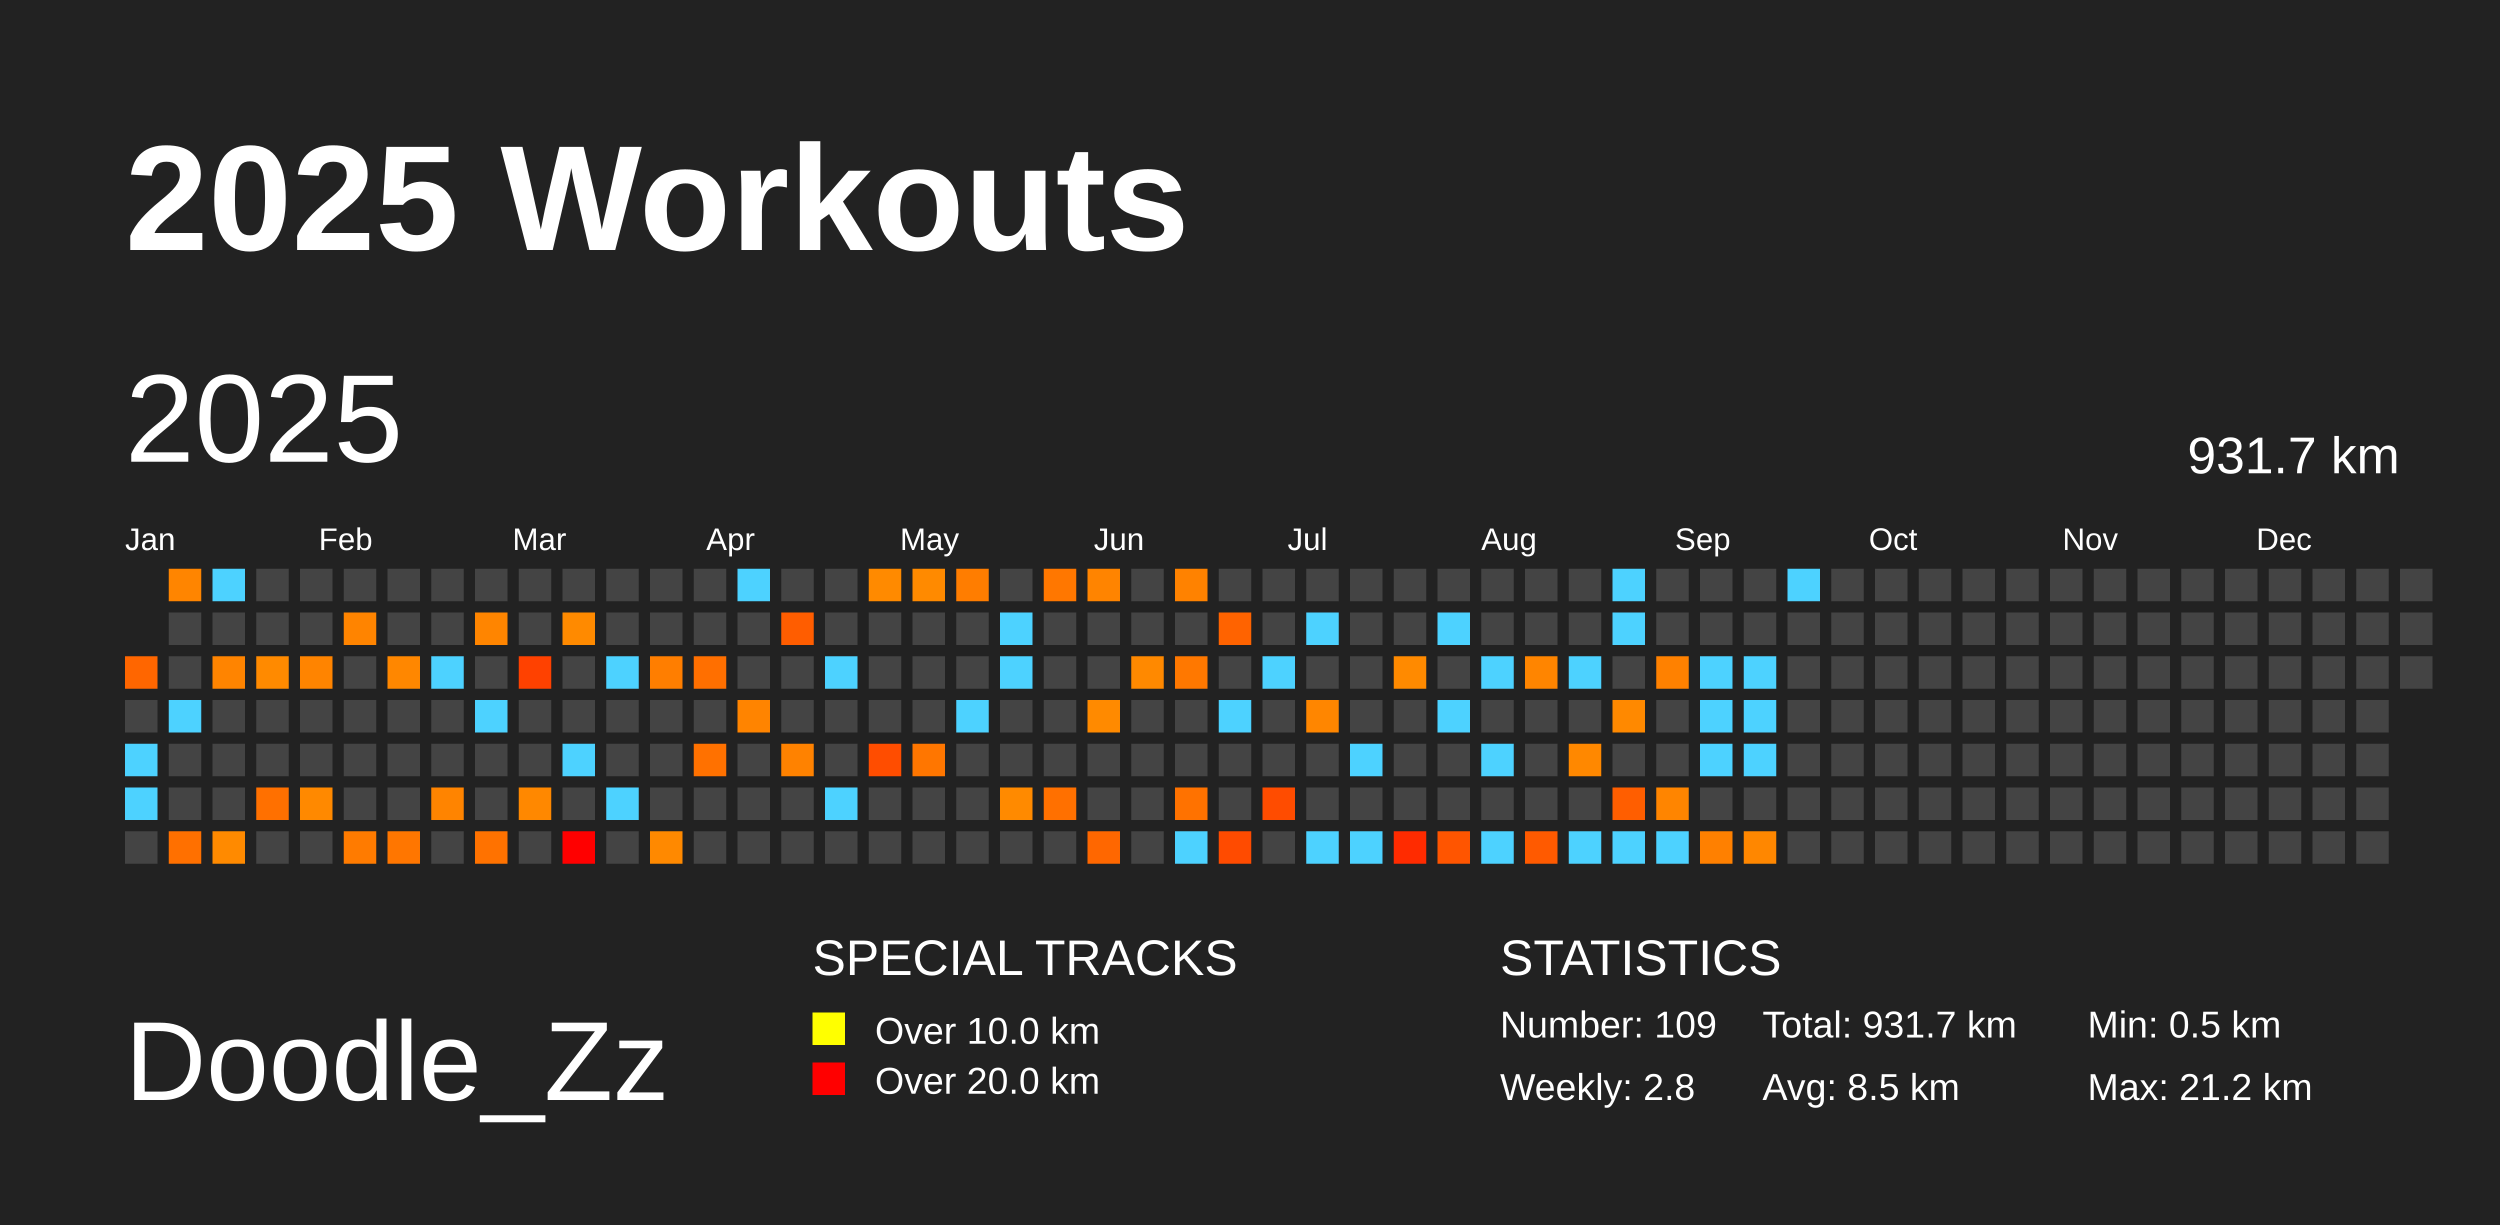
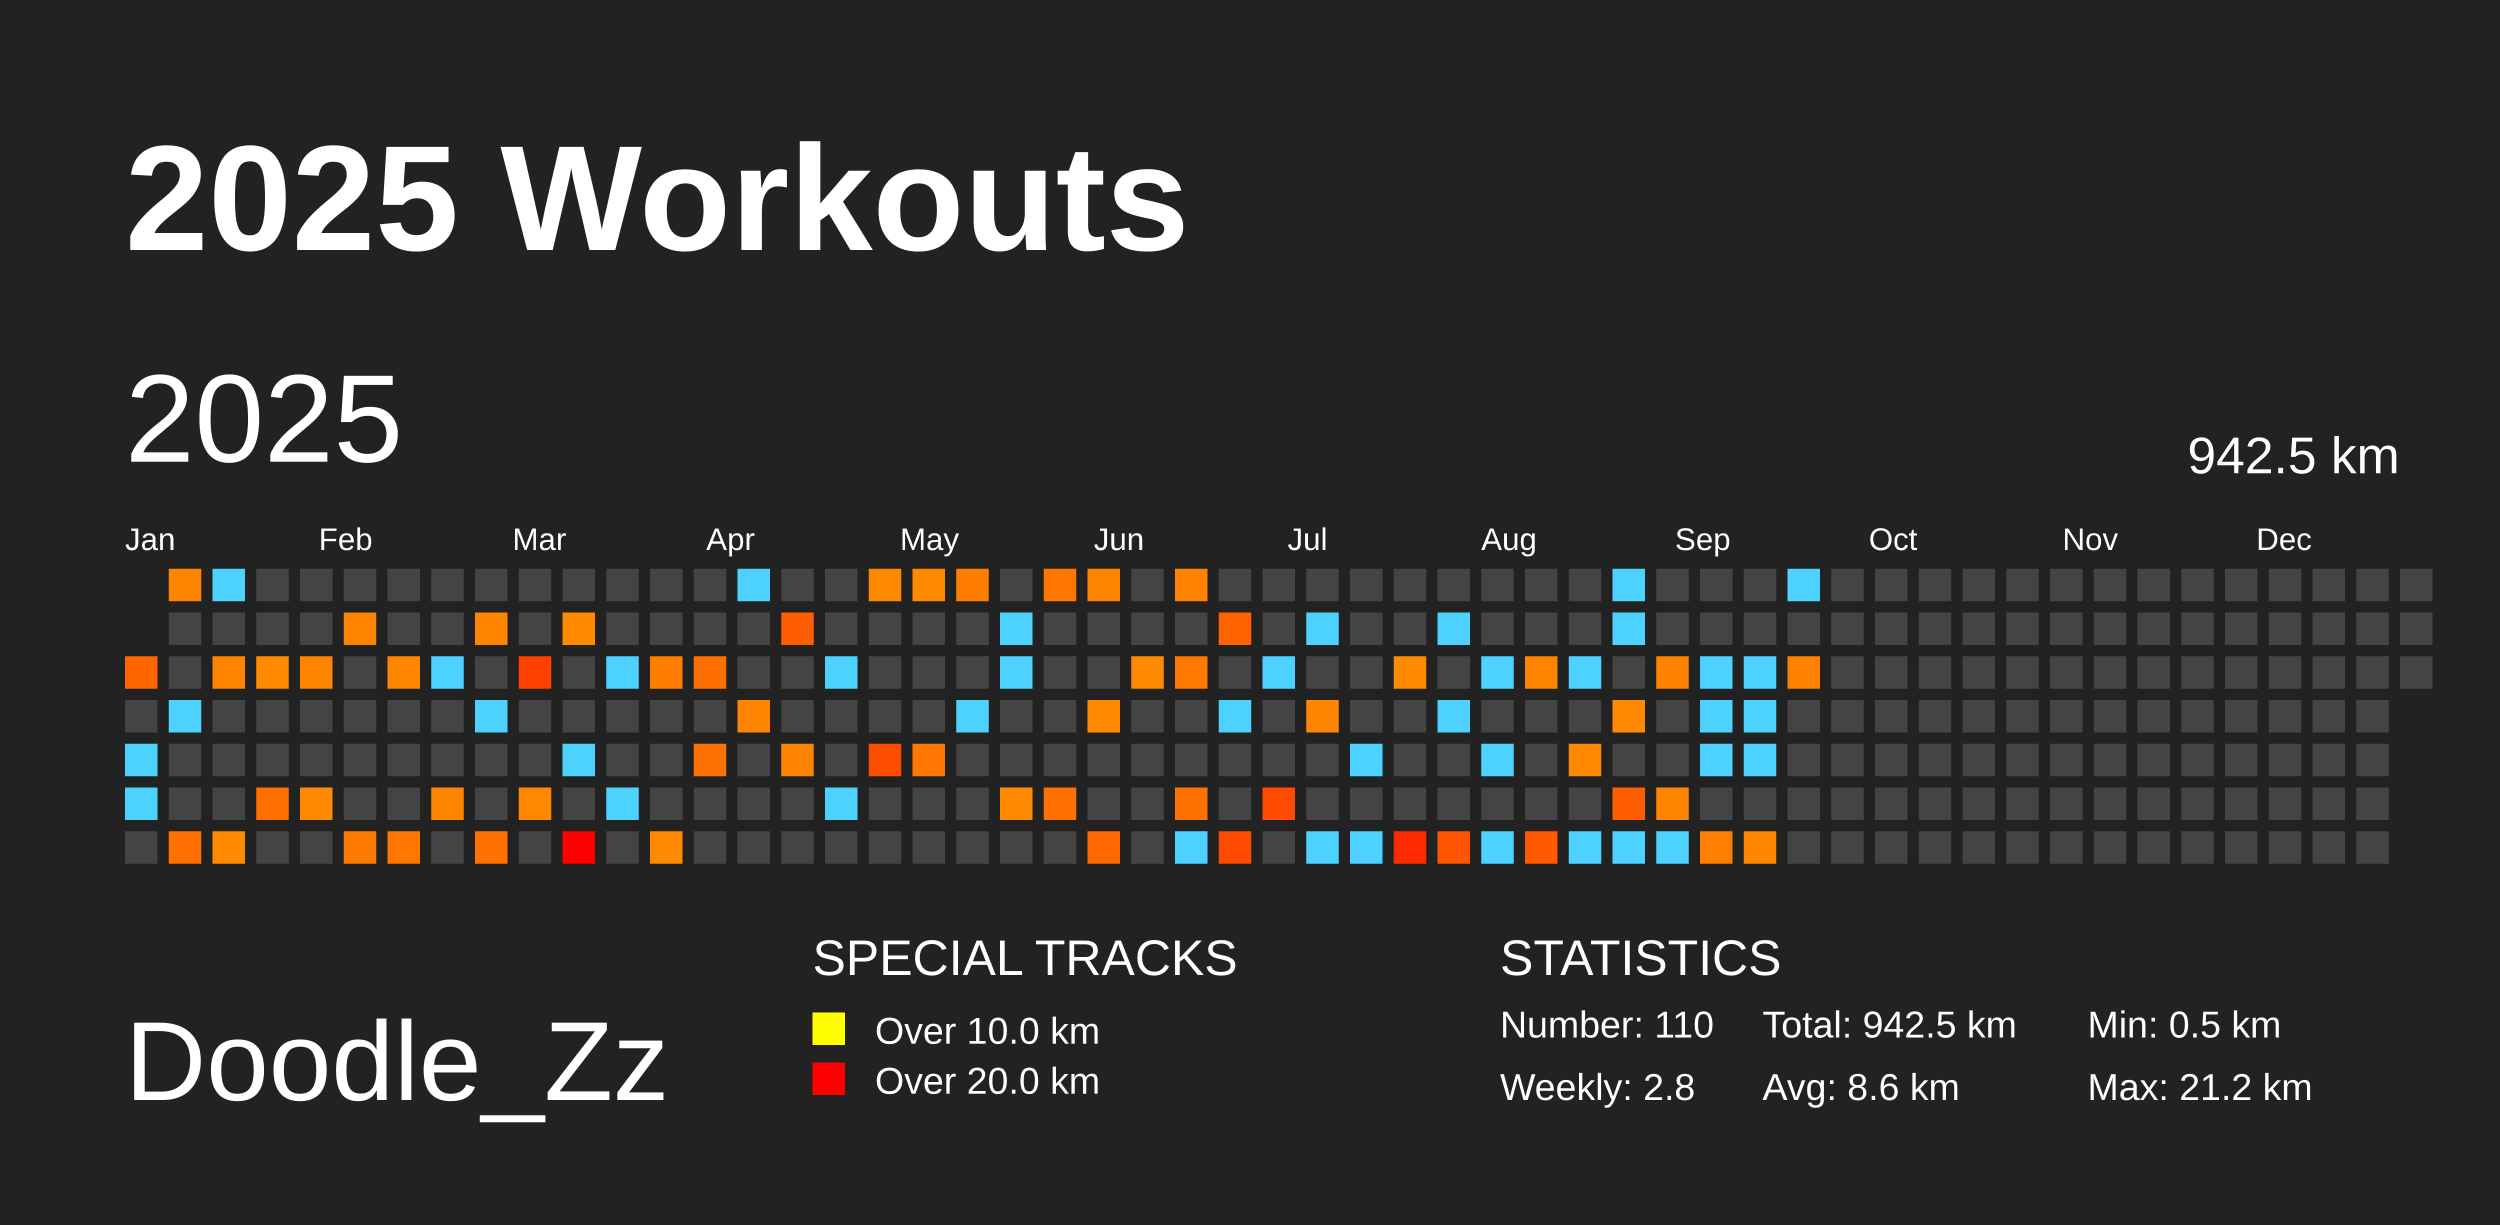
<svg xmlns="http://www.w3.org/2000/svg" baseProfile="full" height="98mm" version="1.1" viewBox="0,0,200,98" width="200mm">
  <defs />
  <rect fill="#222222" height="98" width="200" x="0" y="0" />
  <text fill="#FFFFFF" style="font-size:12px; font-family:Arial; font-weight:bold;" x="10" y="20">2025 Workouts</text>
  <text fill="#FFFFFF" style="font-size:9px; font-family:Arial" x="10" y="88">Doodle_Zz</text>
  <text fill="#FFFFFF" style="font-size:4px; font-family:Arial" x="65" y="78">SPECIAL TRACKS</text>
  <rect fill="yellow" height="2.6" width="2.6" x="65" y="81" />
  <text fill="#FFFFFF" style="font-size:3px; font-family:Arial" x="70" y="83.5">Over 10.0 km</text>
  <rect fill="red" height="2.6" width="2.6" x="65" y="85" />
  <text fill="#FFFFFF" style="font-size:3px; font-family:Arial" x="70" y="87.5">Over 20.0 km</text>
  <text fill="#FFFFFF" style="font-size:4px; font-family:Arial" x="120" y="78">STATISTICS</text>
-   <text fill="#FFFFFF" style="font-size:3px; font-family:Arial" x="120" y="83">Number: 109</text>
+   <text fill="#FFFFFF" style="font-size:3px; font-family:Arial" x="120" y="83">Number: 110</text>
  <text fill="#FFFFFF" style="font-size:3px; font-family:Arial" x="120" y="88">Weekly: 2.8</text>
-   <text fill="#FFFFFF" style="font-size:3px; font-family:Arial" x="141" y="83">Total: 931.7 km</text>
-   <text fill="#FFFFFF" style="font-size:3px; font-family:Arial" x="141" y="88">Avg: 8.5 km</text>
+   <text fill="#FFFFFF" style="font-size:3px; font-family:Arial" x="141" y="83">Total: 942.5 km</text>
+   <text fill="#FFFFFF" style="font-size:3px; font-family:Arial" x="141" y="88">Avg: 8.6 km</text>
  <text fill="#FFFFFF" style="font-size:3px; font-family:Arial" x="167" y="83">Min: 0.5 km</text>
  <text fill="#FFFFFF" style="font-size:3px; font-family:Arial" x="167" y="88">Max: 21.2 km</text>
  <text dominant-baseline="hanging" fill="#FFFFFF" style="font-size:10.0px; font-family:Arial;" x="10" y="30">2025</text>
-   <text dominant-baseline="hanging" fill="#FFFFFF" style="font-size:4.125px; font-family:Arial;" x="175" y="35">931.7 km</text>
+   <text dominant-baseline="hanging" fill="#FFFFFF" style="font-size:4.125px; font-family:Arial;" x="175" y="35">942.5 km</text>
  <text fill="#FFFFFF" style="font-size:2.5px; font-family:Arial" x="10.0" y="44">Jan</text>
  <text fill="#FFFFFF" style="font-size:2.5px; font-family:Arial" x="25.5" y="44">Feb</text>
  <text fill="#FFFFFF" style="font-size:2.5px; font-family:Arial" x="41.0" y="44">Mar</text>
  <text fill="#FFFFFF" style="font-size:2.5px; font-family:Arial" x="56.5" y="44">Apr</text>
  <text fill="#FFFFFF" style="font-size:2.5px; font-family:Arial" x="72.0" y="44">May</text>
  <text fill="#FFFFFF" style="font-size:2.5px; font-family:Arial" x="87.5" y="44">Jun</text>
  <text fill="#FFFFFF" style="font-size:2.5px; font-family:Arial" x="103.0" y="44">Jul</text>
  <text fill="#FFFFFF" style="font-size:2.5px; font-family:Arial" x="118.5" y="44">Aug</text>
  <text fill="#FFFFFF" style="font-size:2.5px; font-family:Arial" x="134.0" y="44">Sep</text>
  <text fill="#FFFFFF" style="font-size:2.5px; font-family:Arial" x="149.5" y="44">Oct</text>
  <text fill="#FFFFFF" style="font-size:2.5px; font-family:Arial" x="165.0" y="44">Nov</text>
  <text fill="#FFFFFF" style="font-size:2.5px; font-family:Arial" x="180.5" y="44">Dec</text>
  <rect fill="#ff6600" height="2.6" width="2.6" x="10.0" y="52.5" />
  <rect fill="#444444" height="2.6" width="2.6" x="10.0" y="56.0" />
  <rect fill="#4dd2ff" height="2.6" width="2.6" x="10.0" y="59.5" />
  <rect fill="#4dd2ff" height="2.6" width="2.6" x="10.0" y="63.0" />
  <rect fill="#444444" height="2.6" width="2.6" x="10.0" y="66.5" />
  <rect fill="#ff8500" height="2.6" width="2.6" x="13.5" y="45.5" />
  <rect fill="#444444" height="2.6" width="2.6" x="13.5" y="49.0" />
  <rect fill="#444444" height="2.6" width="2.6" x="13.5" y="52.5" />
  <rect fill="#4dd2ff" height="2.6" width="2.6" x="13.5" y="56.0" />
  <rect fill="#444444" height="2.6" width="2.6" x="13.5" y="59.5" />
  <rect fill="#444444" height="2.6" width="2.6" x="13.5" y="63.0" />
  <rect fill="#ff7000" height="2.6" width="2.6" x="13.5" y="66.5" />
  <rect fill="#4dd2ff" height="2.6" width="2.6" x="17.0" y="45.5" />
  <rect fill="#444444" height="2.6" width="2.6" x="17.0" y="49.0" />
  <rect fill="#ff8400" height="2.6" width="2.6" x="17.0" y="52.5" />
  <rect fill="#444444" height="2.6" width="2.6" x="17.0" y="56.0" />
  <rect fill="#444444" height="2.6" width="2.6" x="17.0" y="59.5" />
  <rect fill="#444444" height="2.6" width="2.6" x="17.0" y="63.0" />
  <rect fill="#ff8a00" height="2.6" width="2.6" x="17.0" y="66.5" />
  <rect fill="#444444" height="2.6" width="2.6" x="20.5" y="45.5" />
  <rect fill="#444444" height="2.6" width="2.6" x="20.5" y="49.0" />
  <rect fill="#ff8a00" height="2.6" width="2.6" x="20.5" y="52.5" />
  <rect fill="#444444" height="2.6" width="2.6" x="20.5" y="56.0" />
  <rect fill="#444444" height="2.6" width="2.6" x="20.5" y="59.5" />
  <rect fill="#ff7000" height="2.6" width="2.6" x="20.5" y="63.0" />
  <rect fill="#444444" height="2.6" width="2.6" x="20.5" y="66.5" />
  <rect fill="#444444" height="2.6" width="2.6" x="24.0" y="45.5" />
  <rect fill="#444444" height="2.6" width="2.6" x="24.0" y="49.0" />
  <rect fill="#ff8400" height="2.6" width="2.6" x="24.0" y="52.5" />
  <rect fill="#444444" height="2.6" width="2.6" x="24.0" y="56.0" />
  <rect fill="#444444" height="2.6" width="2.6" x="24.0" y="59.5" />
  <rect fill="#ff8900" height="2.6" width="2.6" x="24.0" y="63.0" />
  <rect fill="#444444" height="2.6" width="2.6" x="24.0" y="66.5" />
  <rect fill="#444444" height="2.6" width="2.6" x="27.5" y="45.5" />
  <rect fill="#ff8400" height="2.6" width="2.6" x="27.5" y="49.0" />
  <rect fill="#444444" height="2.6" width="2.6" x="27.5" y="52.5" />
  <rect fill="#444444" height="2.6" width="2.6" x="27.5" y="56.0" />
  <rect fill="#444444" height="2.6" width="2.6" x="27.5" y="59.5" />
  <rect fill="#444444" height="2.6" width="2.6" x="27.5" y="63.0" />
  <rect fill="#ff7b00" height="2.6" width="2.6" x="27.5" y="66.5" />
  <rect fill="#444444" height="2.6" width="2.6" x="31.0" y="45.5" />
  <rect fill="#444444" height="2.6" width="2.6" x="31.0" y="49.0" />
  <rect fill="#ff8700" height="2.6" width="2.6" x="31.0" y="52.5" />
  <rect fill="#444444" height="2.6" width="2.6" x="31.0" y="56.0" />
  <rect fill="#444444" height="2.6" width="2.6" x="31.0" y="59.5" />
  <rect fill="#444444" height="2.6" width="2.6" x="31.0" y="63.0" />
  <rect fill="#ff7600" height="2.6" width="2.6" x="31.0" y="66.5" />
  <rect fill="#444444" height="2.6" width="2.6" x="34.5" y="45.5" />
  <rect fill="#444444" height="2.6" width="2.6" x="34.5" y="49.0" />
  <rect fill="#4dd2ff" height="2.6" width="2.6" x="34.5" y="52.5" />
  <rect fill="#444444" height="2.6" width="2.6" x="34.5" y="56.0" />
  <rect fill="#444444" height="2.6" width="2.6" x="34.5" y="59.5" />
  <rect fill="#ff8400" height="2.6" width="2.6" x="34.5" y="63.0" />
  <rect fill="#444444" height="2.6" width="2.6" x="34.5" y="66.5" />
  <rect fill="#444444" height="2.6" width="2.6" x="38.0" y="45.5" />
  <rect fill="#ff8500" height="2.6" width="2.6" x="38.0" y="49.0" />
  <rect fill="#444444" height="2.6" width="2.6" x="38.0" y="52.5" />
  <rect fill="#4dd2ff" height="2.6" width="2.6" x="38.0" y="56.0" />
  <rect fill="#444444" height="2.6" width="2.6" x="38.0" y="59.5" />
  <rect fill="#444444" height="2.6" width="2.6" x="38.0" y="63.0" />
  <rect fill="#ff7200" height="2.6" width="2.6" x="38.0" y="66.5" />
  <rect fill="#444444" height="2.6" width="2.6" x="41.5" y="45.5" />
  <rect fill="#444444" height="2.6" width="2.6" x="41.5" y="49.0" />
  <rect fill="#ff4100" height="2.6" width="2.6" x="41.5" y="52.5" />
  <rect fill="#444444" height="2.6" width="2.6" x="41.5" y="56.0" />
  <rect fill="#444444" height="2.6" width="2.6" x="41.5" y="59.5" />
  <rect fill="#ff8800" height="2.6" width="2.6" x="41.5" y="63.0" />
  <rect fill="#444444" height="2.6" width="2.6" x="41.5" y="66.5" />
  <rect fill="#444444" height="2.6" width="2.6" x="45.0" y="45.5" />
  <rect fill="#ff8a00" height="2.6" width="2.6" x="45.0" y="49.0" />
  <rect fill="#444444" height="2.6" width="2.6" x="45.0" y="52.5" />
  <rect fill="#444444" height="2.6" width="2.6" x="45.0" y="56.0" />
  <rect fill="#4dd2ff" height="2.6" width="2.6" x="45.0" y="59.5" />
  <rect fill="#444444" height="2.6" width="2.6" x="45.0" y="63.0" />
  <rect fill="red" height="2.6" width="2.6" x="45.0" y="66.5" />
  <rect fill="#444444" height="2.6" width="2.6" x="48.5" y="45.5" />
  <rect fill="#444444" height="2.6" width="2.6" x="48.5" y="49.0" />
  <rect fill="#4dd2ff" height="2.6" width="2.6" x="48.5" y="52.5" />
  <rect fill="#444444" height="2.6" width="2.6" x="48.5" y="56.0" />
  <rect fill="#444444" height="2.6" width="2.6" x="48.5" y="59.5" />
  <rect fill="#4dd2ff" height="2.6" width="2.6" x="48.5" y="63.0" />
  <rect fill="#444444" height="2.6" width="2.6" x="48.5" y="66.5" />
  <rect fill="#444444" height="2.6" width="2.6" x="52.0" y="45.5" />
  <rect fill="#444444" height="2.6" width="2.6" x="52.0" y="49.0" />
  <rect fill="#ff7e00" height="2.6" width="2.6" x="52.0" y="52.5" />
  <rect fill="#444444" height="2.6" width="2.6" x="52.0" y="56.0" />
  <rect fill="#444444" height="2.6" width="2.6" x="52.0" y="59.5" />
  <rect fill="#444444" height="2.6" width="2.6" x="52.0" y="63.0" />
  <rect fill="#ff8900" height="2.6" width="2.6" x="52.0" y="66.5" />
  <rect fill="#444444" height="2.6" width="2.6" x="55.5" y="45.5" />
  <rect fill="#444444" height="2.6" width="2.6" x="55.5" y="49.0" />
  <rect fill="#ff6f00" height="2.6" width="2.6" x="55.5" y="52.5" />
  <rect fill="#444444" height="2.6" width="2.6" x="55.5" y="56.0" />
  <rect fill="#ff7100" height="2.6" width="2.6" x="55.5" y="59.5" />
  <rect fill="#444444" height="2.6" width="2.6" x="55.5" y="63.0" />
  <rect fill="#444444" height="2.6" width="2.6" x="55.5" y="66.5" />
  <rect fill="#4dd2ff" height="2.6" width="2.6" x="59.0" y="45.5" />
  <rect fill="#444444" height="2.6" width="2.6" x="59.0" y="49.0" />
  <rect fill="#444444" height="2.6" width="2.6" x="59.0" y="52.5" />
  <rect fill="#ff8400" height="2.6" width="2.6" x="59.0" y="56.0" />
  <rect fill="#444444" height="2.6" width="2.6" x="59.0" y="59.5" />
  <rect fill="#444444" height="2.6" width="2.6" x="59.0" y="63.0" />
  <rect fill="#444444" height="2.6" width="2.6" x="59.0" y="66.5" />
  <rect fill="#444444" height="2.6" width="2.6" x="62.5" y="45.5" />
  <rect fill="#ff5d00" height="2.6" width="2.6" x="62.5" y="49.0" />
  <rect fill="#444444" height="2.6" width="2.6" x="62.5" y="52.5" />
  <rect fill="#444444" height="2.6" width="2.6" x="62.5" y="56.0" />
  <rect fill="#ff8200" height="2.6" width="2.6" x="62.5" y="59.5" />
  <rect fill="#444444" height="2.6" width="2.6" x="62.5" y="63.0" />
  <rect fill="#444444" height="2.6" width="2.6" x="62.5" y="66.5" />
  <rect fill="#444444" height="2.6" width="2.6" x="66.0" y="45.5" />
  <rect fill="#444444" height="2.6" width="2.6" x="66.0" y="49.0" />
  <rect fill="#4dd2ff" height="2.6" width="2.6" x="66.0" y="52.5" />
  <rect fill="#444444" height="2.6" width="2.6" x="66.0" y="56.0" />
  <rect fill="#444444" height="2.6" width="2.6" x="66.0" y="59.5" />
  <rect fill="#4dd2ff" height="2.6" width="2.6" x="66.0" y="63.0" />
  <rect fill="#444444" height="2.6" width="2.6" x="66.0" y="66.5" />
  <rect fill="#ff8a00" height="2.6" width="2.6" x="69.5" y="45.5" />
  <rect fill="#444444" height="2.6" width="2.6" x="69.5" y="49.0" />
  <rect fill="#444444" height="2.6" width="2.6" x="69.5" y="52.5" />
  <rect fill="#444444" height="2.6" width="2.6" x="69.5" y="56.0" />
  <rect fill="#ff4d00" height="2.6" width="2.6" x="69.5" y="59.5" />
  <rect fill="#444444" height="2.6" width="2.6" x="69.5" y="63.0" />
  <rect fill="#444444" height="2.6" width="2.6" x="69.5" y="66.5" />
  <rect fill="#ff8a00" height="2.6" width="2.6" x="73.0" y="45.5" />
  <rect fill="#444444" height="2.6" width="2.6" x="73.0" y="49.0" />
  <rect fill="#444444" height="2.6" width="2.6" x="73.0" y="52.5" />
  <rect fill="#444444" height="2.6" width="2.6" x="73.0" y="56.0" />
  <rect fill="#ff7600" height="2.6" width="2.6" x="73.0" y="59.5" />
  <rect fill="#444444" height="2.6" width="2.6" x="73.0" y="63.0" />
  <rect fill="#444444" height="2.6" width="2.6" x="73.0" y="66.5" />
  <rect fill="#ff7d00" height="2.6" width="2.6" x="76.5" y="45.5" />
  <rect fill="#444444" height="2.6" width="2.6" x="76.5" y="49.0" />
  <rect fill="#444444" height="2.6" width="2.6" x="76.5" y="52.5" />
  <rect fill="#4dd2ff" height="2.6" width="2.6" x="76.5" y="56.0" />
  <rect fill="#444444" height="2.6" width="2.6" x="76.5" y="59.5" />
  <rect fill="#444444" height="2.6" width="2.6" x="76.5" y="63.0" />
  <rect fill="#444444" height="2.6" width="2.6" x="76.5" y="66.5" />
  <rect fill="#444444" height="2.6" width="2.6" x="80.0" y="45.5" />
  <rect fill="#4dd2ff" height="2.6" width="2.6" x="80.0" y="49.0" />
  <rect fill="#4dd2ff" height="2.6" width="2.6" x="80.0" y="52.5" />
  <rect fill="#444444" height="2.6" width="2.6" x="80.0" y="56.0" />
  <rect fill="#444444" height="2.6" width="2.6" x="80.0" y="59.5" />
  <rect fill="#ff8a00" height="2.6" width="2.6" x="80.0" y="63.0" />
  <rect fill="#444444" height="2.6" width="2.6" x="80.0" y="66.5" />
  <rect fill="#ff7700" height="2.6" width="2.6" x="83.5" y="45.5" />
  <rect fill="#444444" height="2.6" width="2.6" x="83.5" y="49.0" />
  <rect fill="#444444" height="2.6" width="2.6" x="83.5" y="52.5" />
  <rect fill="#444444" height="2.6" width="2.6" x="83.5" y="56.0" />
  <rect fill="#444444" height="2.6" width="2.6" x="83.5" y="59.5" />
  <rect fill="#ff7000" height="2.6" width="2.6" x="83.5" y="63.0" />
  <rect fill="#444444" height="2.6" width="2.6" x="83.5" y="66.5" />
  <rect fill="#ff8400" height="2.6" width="2.6" x="87.0" y="45.5" />
  <rect fill="#444444" height="2.6" width="2.6" x="87.0" y="49.0" />
  <rect fill="#444444" height="2.6" width="2.6" x="87.0" y="52.5" />
  <rect fill="#ff8a00" height="2.6" width="2.6" x="87.0" y="56.0" />
  <rect fill="#444444" height="2.6" width="2.6" x="87.0" y="59.5" />
  <rect fill="#444444" height="2.6" width="2.6" x="87.0" y="63.0" />
  <rect fill="#ff6700" height="2.6" width="2.6" x="87.0" y="66.5" />
  <rect fill="#444444" height="2.6" width="2.6" x="90.5" y="45.5" />
  <rect fill="#444444" height="2.6" width="2.6" x="90.5" y="49.0" />
  <rect fill="#ff8900" height="2.6" width="2.6" x="90.5" y="52.5" />
  <rect fill="#444444" height="2.6" width="2.6" x="90.5" y="56.0" />
  <rect fill="#444444" height="2.6" width="2.6" x="90.5" y="59.5" />
  <rect fill="#444444" height="2.6" width="2.6" x="90.5" y="63.0" />
  <rect fill="#444444" height="2.6" width="2.6" x="90.5" y="66.5" />
  <rect fill="#ff8200" height="2.6" width="2.6" x="94.0" y="45.5" />
  <rect fill="#444444" height="2.6" width="2.6" x="94.0" y="49.0" />
  <rect fill="#ff7800" height="2.6" width="2.6" x="94.0" y="52.5" />
  <rect fill="#444444" height="2.6" width="2.6" x="94.0" y="56.0" />
  <rect fill="#444444" height="2.6" width="2.6" x="94.0" y="59.5" />
  <rect fill="#ff7200" height="2.6" width="2.6" x="94.0" y="63.0" />
  <rect fill="#4dd2ff" height="2.6" width="2.6" x="94.0" y="66.5" />
  <rect fill="#444444" height="2.6" width="2.6" x="97.5" y="45.5" />
  <rect fill="#ff6300" height="2.6" width="2.6" x="97.5" y="49.0" />
  <rect fill="#444444" height="2.6" width="2.6" x="97.5" y="52.5" />
  <rect fill="#4dd2ff" height="2.6" width="2.6" x="97.5" y="56.0" />
  <rect fill="#444444" height="2.6" width="2.6" x="97.5" y="59.5" />
  <rect fill="#444444" height="2.6" width="2.6" x="97.5" y="63.0" />
  <rect fill="#ff4b00" height="2.6" width="2.6" x="97.5" y="66.5" />
  <rect fill="#444444" height="2.6" width="2.6" x="101.0" y="45.5" />
  <rect fill="#444444" height="2.6" width="2.6" x="101.0" y="49.0" />
  <rect fill="#4dd2ff" height="2.6" width="2.6" x="101.0" y="52.5" />
  <rect fill="#444444" height="2.6" width="2.6" x="101.0" y="56.0" />
  <rect fill="#444444" height="2.6" width="2.6" x="101.0" y="59.5" />
  <rect fill="#ff4c00" height="2.6" width="2.6" x="101.0" y="63.0" />
  <rect fill="#444444" height="2.6" width="2.6" x="101.0" y="66.5" />
  <rect fill="#444444" height="2.6" width="2.6" x="104.5" y="45.5" />
  <rect fill="#4dd2ff" height="2.6" width="2.6" x="104.5" y="49.0" />
  <rect fill="#444444" height="2.6" width="2.6" x="104.5" y="52.5" />
  <rect fill="#ff8600" height="2.6" width="2.6" x="104.5" y="56.0" />
  <rect fill="#444444" height="2.6" width="2.6" x="104.5" y="59.5" />
  <rect fill="#444444" height="2.6" width="2.6" x="104.5" y="63.0" />
  <rect fill="#4dd2ff" height="2.6" width="2.6" x="104.5" y="66.5" />
  <rect fill="#444444" height="2.6" width="2.6" x="108.0" y="45.5" />
  <rect fill="#444444" height="2.6" width="2.6" x="108.0" y="49.0" />
  <rect fill="#444444" height="2.6" width="2.6" x="108.0" y="52.5" />
  <rect fill="#444444" height="2.6" width="2.6" x="108.0" y="56.0" />
  <rect fill="#4dd2ff" height="2.6" width="2.6" x="108.0" y="59.5" />
  <rect fill="#444444" height="2.6" width="2.6" x="108.0" y="63.0" />
  <rect fill="#4dd2ff" height="2.6" width="2.6" x="108.0" y="66.5" />
  <rect fill="#444444" height="2.6" width="2.6" x="111.5" y="45.5" />
  <rect fill="#444444" height="2.6" width="2.6" x="111.5" y="49.0" />
  <rect fill="#ff8a00" height="2.6" width="2.6" x="111.5" y="52.5" />
  <rect fill="#444444" height="2.6" width="2.6" x="111.5" y="56.0" />
  <rect fill="#444444" height="2.6" width="2.6" x="111.5" y="59.5" />
  <rect fill="#444444" height="2.6" width="2.6" x="111.5" y="63.0" />
  <rect fill="#ff2b00" height="2.6" width="2.6" x="111.5" y="66.5" />
  <rect fill="#444444" height="2.6" width="2.6" x="115.0" y="45.5" />
  <rect fill="#4dd2ff" height="2.6" width="2.6" x="115.0" y="49.0" />
  <rect fill="#444444" height="2.6" width="2.6" x="115.0" y="52.5" />
  <rect fill="#4dd2ff" height="2.6" width="2.6" x="115.0" y="56.0" />
  <rect fill="#444444" height="2.6" width="2.6" x="115.0" y="59.5" />
  <rect fill="#444444" height="2.6" width="2.6" x="115.0" y="63.0" />
  <rect fill="#ff5500" height="2.6" width="2.6" x="115.0" y="66.5" />
  <rect fill="#444444" height="2.6" width="2.6" x="118.5" y="45.5" />
  <rect fill="#444444" height="2.6" width="2.6" x="118.5" y="49.0" />
  <rect fill="#4dd2ff" height="2.6" width="2.6" x="118.5" y="52.5" />
  <rect fill="#444444" height="2.6" width="2.6" x="118.5" y="56.0" />
  <rect fill="#4dd2ff" height="2.6" width="2.6" x="118.5" y="59.5" />
  <rect fill="#444444" height="2.6" width="2.6" x="118.5" y="63.0" />
  <rect fill="#4dd2ff" height="2.6" width="2.6" x="118.5" y="66.5" />
  <rect fill="#444444" height="2.6" width="2.6" x="122.0" y="45.5" />
  <rect fill="#444444" height="2.6" width="2.6" x="122.0" y="49.0" />
  <rect fill="#ff8500" height="2.6" width="2.6" x="122.0" y="52.5" />
  <rect fill="#444444" height="2.6" width="2.6" x="122.0" y="56.0" />
  <rect fill="#444444" height="2.6" width="2.6" x="122.0" y="59.5" />
  <rect fill="#444444" height="2.6" width="2.6" x="122.0" y="63.0" />
  <rect fill="#ff5a00" height="2.6" width="2.6" x="122.0" y="66.5" />
  <rect fill="#444444" height="2.6" width="2.6" x="125.5" y="45.5" />
  <rect fill="#444444" height="2.6" width="2.6" x="125.5" y="49.0" />
  <rect fill="#4dd2ff" height="2.6" width="2.6" x="125.5" y="52.5" />
  <rect fill="#444444" height="2.6" width="2.6" x="125.5" y="56.0" />
  <rect fill="#ff8800" height="2.6" width="2.6" x="125.5" y="59.5" />
  <rect fill="#444444" height="2.6" width="2.6" x="125.5" y="63.0" />
  <rect fill="#4dd2ff" height="2.6" width="2.6" x="125.5" y="66.5" />
  <rect fill="#4dd2ff" height="2.6" width="2.6" x="129.0" y="45.5" />
  <rect fill="#4dd2ff" height="2.6" width="2.6" x="129.0" y="49.0" />
  <rect fill="#444444" height="2.6" width="2.6" x="129.0" y="52.5" />
  <rect fill="#ff8900" height="2.6" width="2.6" x="129.0" y="56.0" />
  <rect fill="#444444" height="2.6" width="2.6" x="129.0" y="59.5" />
  <rect fill="#ff5e00" height="2.6" width="2.6" x="129.0" y="63.0" />
  <rect fill="#4dd2ff" height="2.6" width="2.6" x="129.0" y="66.5" />
  <rect fill="#444444" height="2.6" width="2.6" x="132.5" y="45.5" />
  <rect fill="#444444" height="2.6" width="2.6" x="132.5" y="49.0" />
  <rect fill="#ff8100" height="2.6" width="2.6" x="132.5" y="52.5" />
  <rect fill="#444444" height="2.6" width="2.6" x="132.5" y="56.0" />
  <rect fill="#444444" height="2.6" width="2.6" x="132.5" y="59.5" />
  <rect fill="#ff8500" height="2.6" width="2.6" x="132.5" y="63.0" />
  <rect fill="#4dd2ff" height="2.6" width="2.6" x="132.5" y="66.5" />
  <rect fill="#444444" height="2.6" width="2.6" x="136.0" y="45.5" />
  <rect fill="#444444" height="2.6" width="2.6" x="136.0" y="49.0" />
  <rect fill="#4dd2ff" height="2.6" width="2.6" x="136.0" y="52.5" />
  <rect fill="#4dd2ff" height="2.6" width="2.6" x="136.0" y="56.0" />
  <rect fill="#4dd2ff" height="2.6" width="2.6" x="136.0" y="59.5" />
  <rect fill="#444444" height="2.6" width="2.6" x="136.0" y="63.0" />
  <rect fill="#ff8000" height="2.6" width="2.6" x="136.0" y="66.5" />
  <rect fill="#444444" height="2.6" width="2.6" x="139.5" y="45.5" />
  <rect fill="#444444" height="2.6" width="2.6" x="139.5" y="49.0" />
  <rect fill="#4dd2ff" height="2.6" width="2.6" x="139.5" y="52.5" />
  <rect fill="#4dd2ff" height="2.6" width="2.6" x="139.5" y="56.0" />
  <rect fill="#4dd2ff" height="2.6" width="2.6" x="139.5" y="59.5" />
  <rect fill="#444444" height="2.6" width="2.6" x="139.5" y="63.0" />
  <rect fill="#ff8700" height="2.6" width="2.6" x="139.5" y="66.5" />
  <rect fill="#4dd2ff" height="2.6" width="2.6" x="143.0" y="45.5" />
  <rect fill="#444444" height="2.6" width="2.6" x="143.0" y="49.0" />
-   <rect fill="#444444" height="2.6" width="2.6" x="143.0" y="52.5" />
+   <rect fill="#ff8100" height="2.6" width="2.6" x="143.0" y="52.5" />
  <rect fill="#444444" height="2.6" width="2.6" x="143.0" y="56.0" />
  <rect fill="#444444" height="2.6" width="2.6" x="143.0" y="59.5" />
  <rect fill="#444444" height="2.6" width="2.6" x="143.0" y="63.0" />
  <rect fill="#444444" height="2.6" width="2.6" x="143.0" y="66.5" />
  <rect fill="#444444" height="2.6" width="2.6" x="146.5" y="45.5" />
  <rect fill="#444444" height="2.6" width="2.6" x="146.5" y="49.0" />
  <rect fill="#444444" height="2.6" width="2.6" x="146.5" y="52.5" />
  <rect fill="#444444" height="2.6" width="2.6" x="146.5" y="56.0" />
  <rect fill="#444444" height="2.6" width="2.6" x="146.5" y="59.5" />
  <rect fill="#444444" height="2.6" width="2.6" x="146.5" y="63.0" />
  <rect fill="#444444" height="2.6" width="2.6" x="146.5" y="66.5" />
  <rect fill="#444444" height="2.6" width="2.6" x="150.0" y="45.5" />
  <rect fill="#444444" height="2.6" width="2.6" x="150.0" y="49.0" />
  <rect fill="#444444" height="2.6" width="2.6" x="150.0" y="52.5" />
  <rect fill="#444444" height="2.6" width="2.6" x="150.0" y="56.0" />
  <rect fill="#444444" height="2.6" width="2.6" x="150.0" y="59.5" />
  <rect fill="#444444" height="2.6" width="2.6" x="150.0" y="63.0" />
  <rect fill="#444444" height="2.6" width="2.6" x="150.0" y="66.5" />
  <rect fill="#444444" height="2.6" width="2.6" x="153.5" y="45.5" />
  <rect fill="#444444" height="2.6" width="2.6" x="153.5" y="49.0" />
  <rect fill="#444444" height="2.6" width="2.6" x="153.5" y="52.5" />
  <rect fill="#444444" height="2.6" width="2.6" x="153.5" y="56.0" />
  <rect fill="#444444" height="2.6" width="2.6" x="153.5" y="59.5" />
  <rect fill="#444444" height="2.6" width="2.6" x="153.5" y="63.0" />
  <rect fill="#444444" height="2.6" width="2.6" x="153.5" y="66.5" />
  <rect fill="#444444" height="2.6" width="2.6" x="157.0" y="45.5" />
  <rect fill="#444444" height="2.6" width="2.6" x="157.0" y="49.0" />
  <rect fill="#444444" height="2.6" width="2.6" x="157.0" y="52.5" />
  <rect fill="#444444" height="2.6" width="2.6" x="157.0" y="56.0" />
  <rect fill="#444444" height="2.6" width="2.6" x="157.0" y="59.5" />
  <rect fill="#444444" height="2.6" width="2.6" x="157.0" y="63.0" />
  <rect fill="#444444" height="2.6" width="2.6" x="157.0" y="66.5" />
  <rect fill="#444444" height="2.6" width="2.6" x="160.5" y="45.5" />
  <rect fill="#444444" height="2.6" width="2.6" x="160.5" y="49.0" />
  <rect fill="#444444" height="2.6" width="2.6" x="160.5" y="52.5" />
  <rect fill="#444444" height="2.6" width="2.6" x="160.5" y="56.0" />
  <rect fill="#444444" height="2.6" width="2.6" x="160.5" y="59.5" />
  <rect fill="#444444" height="2.6" width="2.6" x="160.5" y="63.0" />
  <rect fill="#444444" height="2.6" width="2.6" x="160.5" y="66.5" />
  <rect fill="#444444" height="2.6" width="2.6" x="164.0" y="45.5" />
  <rect fill="#444444" height="2.6" width="2.6" x="164.0" y="49.0" />
  <rect fill="#444444" height="2.6" width="2.6" x="164.0" y="52.5" />
  <rect fill="#444444" height="2.6" width="2.6" x="164.0" y="56.0" />
  <rect fill="#444444" height="2.6" width="2.6" x="164.0" y="59.5" />
  <rect fill="#444444" height="2.6" width="2.6" x="164.0" y="63.0" />
  <rect fill="#444444" height="2.6" width="2.6" x="164.0" y="66.5" />
  <rect fill="#444444" height="2.6" width="2.6" x="167.5" y="45.5" />
  <rect fill="#444444" height="2.6" width="2.6" x="167.5" y="49.0" />
  <rect fill="#444444" height="2.6" width="2.6" x="167.5" y="52.5" />
  <rect fill="#444444" height="2.6" width="2.6" x="167.5" y="56.0" />
  <rect fill="#444444" height="2.6" width="2.6" x="167.5" y="59.5" />
  <rect fill="#444444" height="2.6" width="2.6" x="167.5" y="63.0" />
  <rect fill="#444444" height="2.6" width="2.6" x="167.5" y="66.5" />
  <rect fill="#444444" height="2.6" width="2.6" x="171.0" y="45.5" />
  <rect fill="#444444" height="2.6" width="2.6" x="171.0" y="49.0" />
  <rect fill="#444444" height="2.6" width="2.6" x="171.0" y="52.5" />
  <rect fill="#444444" height="2.6" width="2.6" x="171.0" y="56.0" />
  <rect fill="#444444" height="2.6" width="2.6" x="171.0" y="59.5" />
  <rect fill="#444444" height="2.6" width="2.6" x="171.0" y="63.0" />
  <rect fill="#444444" height="2.6" width="2.6" x="171.0" y="66.5" />
  <rect fill="#444444" height="2.6" width="2.6" x="174.5" y="45.5" />
  <rect fill="#444444" height="2.6" width="2.6" x="174.5" y="49.0" />
  <rect fill="#444444" height="2.6" width="2.6" x="174.5" y="52.5" />
  <rect fill="#444444" height="2.6" width="2.6" x="174.5" y="56.0" />
  <rect fill="#444444" height="2.6" width="2.6" x="174.5" y="59.5" />
  <rect fill="#444444" height="2.6" width="2.6" x="174.5" y="63.0" />
  <rect fill="#444444" height="2.6" width="2.6" x="174.5" y="66.5" />
  <rect fill="#444444" height="2.6" width="2.6" x="178.0" y="45.5" />
  <rect fill="#444444" height="2.6" width="2.6" x="178.0" y="49.0" />
  <rect fill="#444444" height="2.6" width="2.6" x="178.0" y="52.5" />
  <rect fill="#444444" height="2.6" width="2.6" x="178.0" y="56.0" />
  <rect fill="#444444" height="2.6" width="2.6" x="178.0" y="59.5" />
  <rect fill="#444444" height="2.6" width="2.6" x="178.0" y="63.0" />
  <rect fill="#444444" height="2.6" width="2.6" x="178.0" y="66.5" />
  <rect fill="#444444" height="2.6" width="2.6" x="181.5" y="45.5" />
  <rect fill="#444444" height="2.6" width="2.6" x="181.5" y="49.0" />
  <rect fill="#444444" height="2.6" width="2.6" x="181.5" y="52.5" />
  <rect fill="#444444" height="2.6" width="2.6" x="181.5" y="56.0" />
  <rect fill="#444444" height="2.6" width="2.6" x="181.5" y="59.5" />
  <rect fill="#444444" height="2.6" width="2.6" x="181.5" y="63.0" />
  <rect fill="#444444" height="2.6" width="2.6" x="181.5" y="66.5" />
  <rect fill="#444444" height="2.6" width="2.6" x="185.0" y="45.5" />
  <rect fill="#444444" height="2.6" width="2.6" x="185.0" y="49.0" />
  <rect fill="#444444" height="2.6" width="2.6" x="185.0" y="52.5" />
  <rect fill="#444444" height="2.6" width="2.6" x="185.0" y="56.0" />
  <rect fill="#444444" height="2.6" width="2.6" x="185.0" y="59.5" />
  <rect fill="#444444" height="2.6" width="2.6" x="185.0" y="63.0" />
  <rect fill="#444444" height="2.6" width="2.6" x="185.0" y="66.5" />
  <rect fill="#444444" height="2.6" width="2.6" x="188.5" y="45.5" />
  <rect fill="#444444" height="2.6" width="2.6" x="188.5" y="49.0" />
  <rect fill="#444444" height="2.6" width="2.6" x="188.5" y="52.5" />
  <rect fill="#444444" height="2.6" width="2.6" x="188.5" y="56.0" />
  <rect fill="#444444" height="2.6" width="2.6" x="188.5" y="59.5" />
  <rect fill="#444444" height="2.6" width="2.6" x="188.5" y="63.0" />
  <rect fill="#444444" height="2.6" width="2.6" x="188.5" y="66.5" />
  <rect fill="#444444" height="2.6" width="2.6" x="192.0" y="45.5" />
  <rect fill="#444444" height="2.6" width="2.6" x="192.0" y="49.0" />
  <rect fill="#444444" height="2.6" width="2.6" x="192.0" y="52.5" />
</svg>
